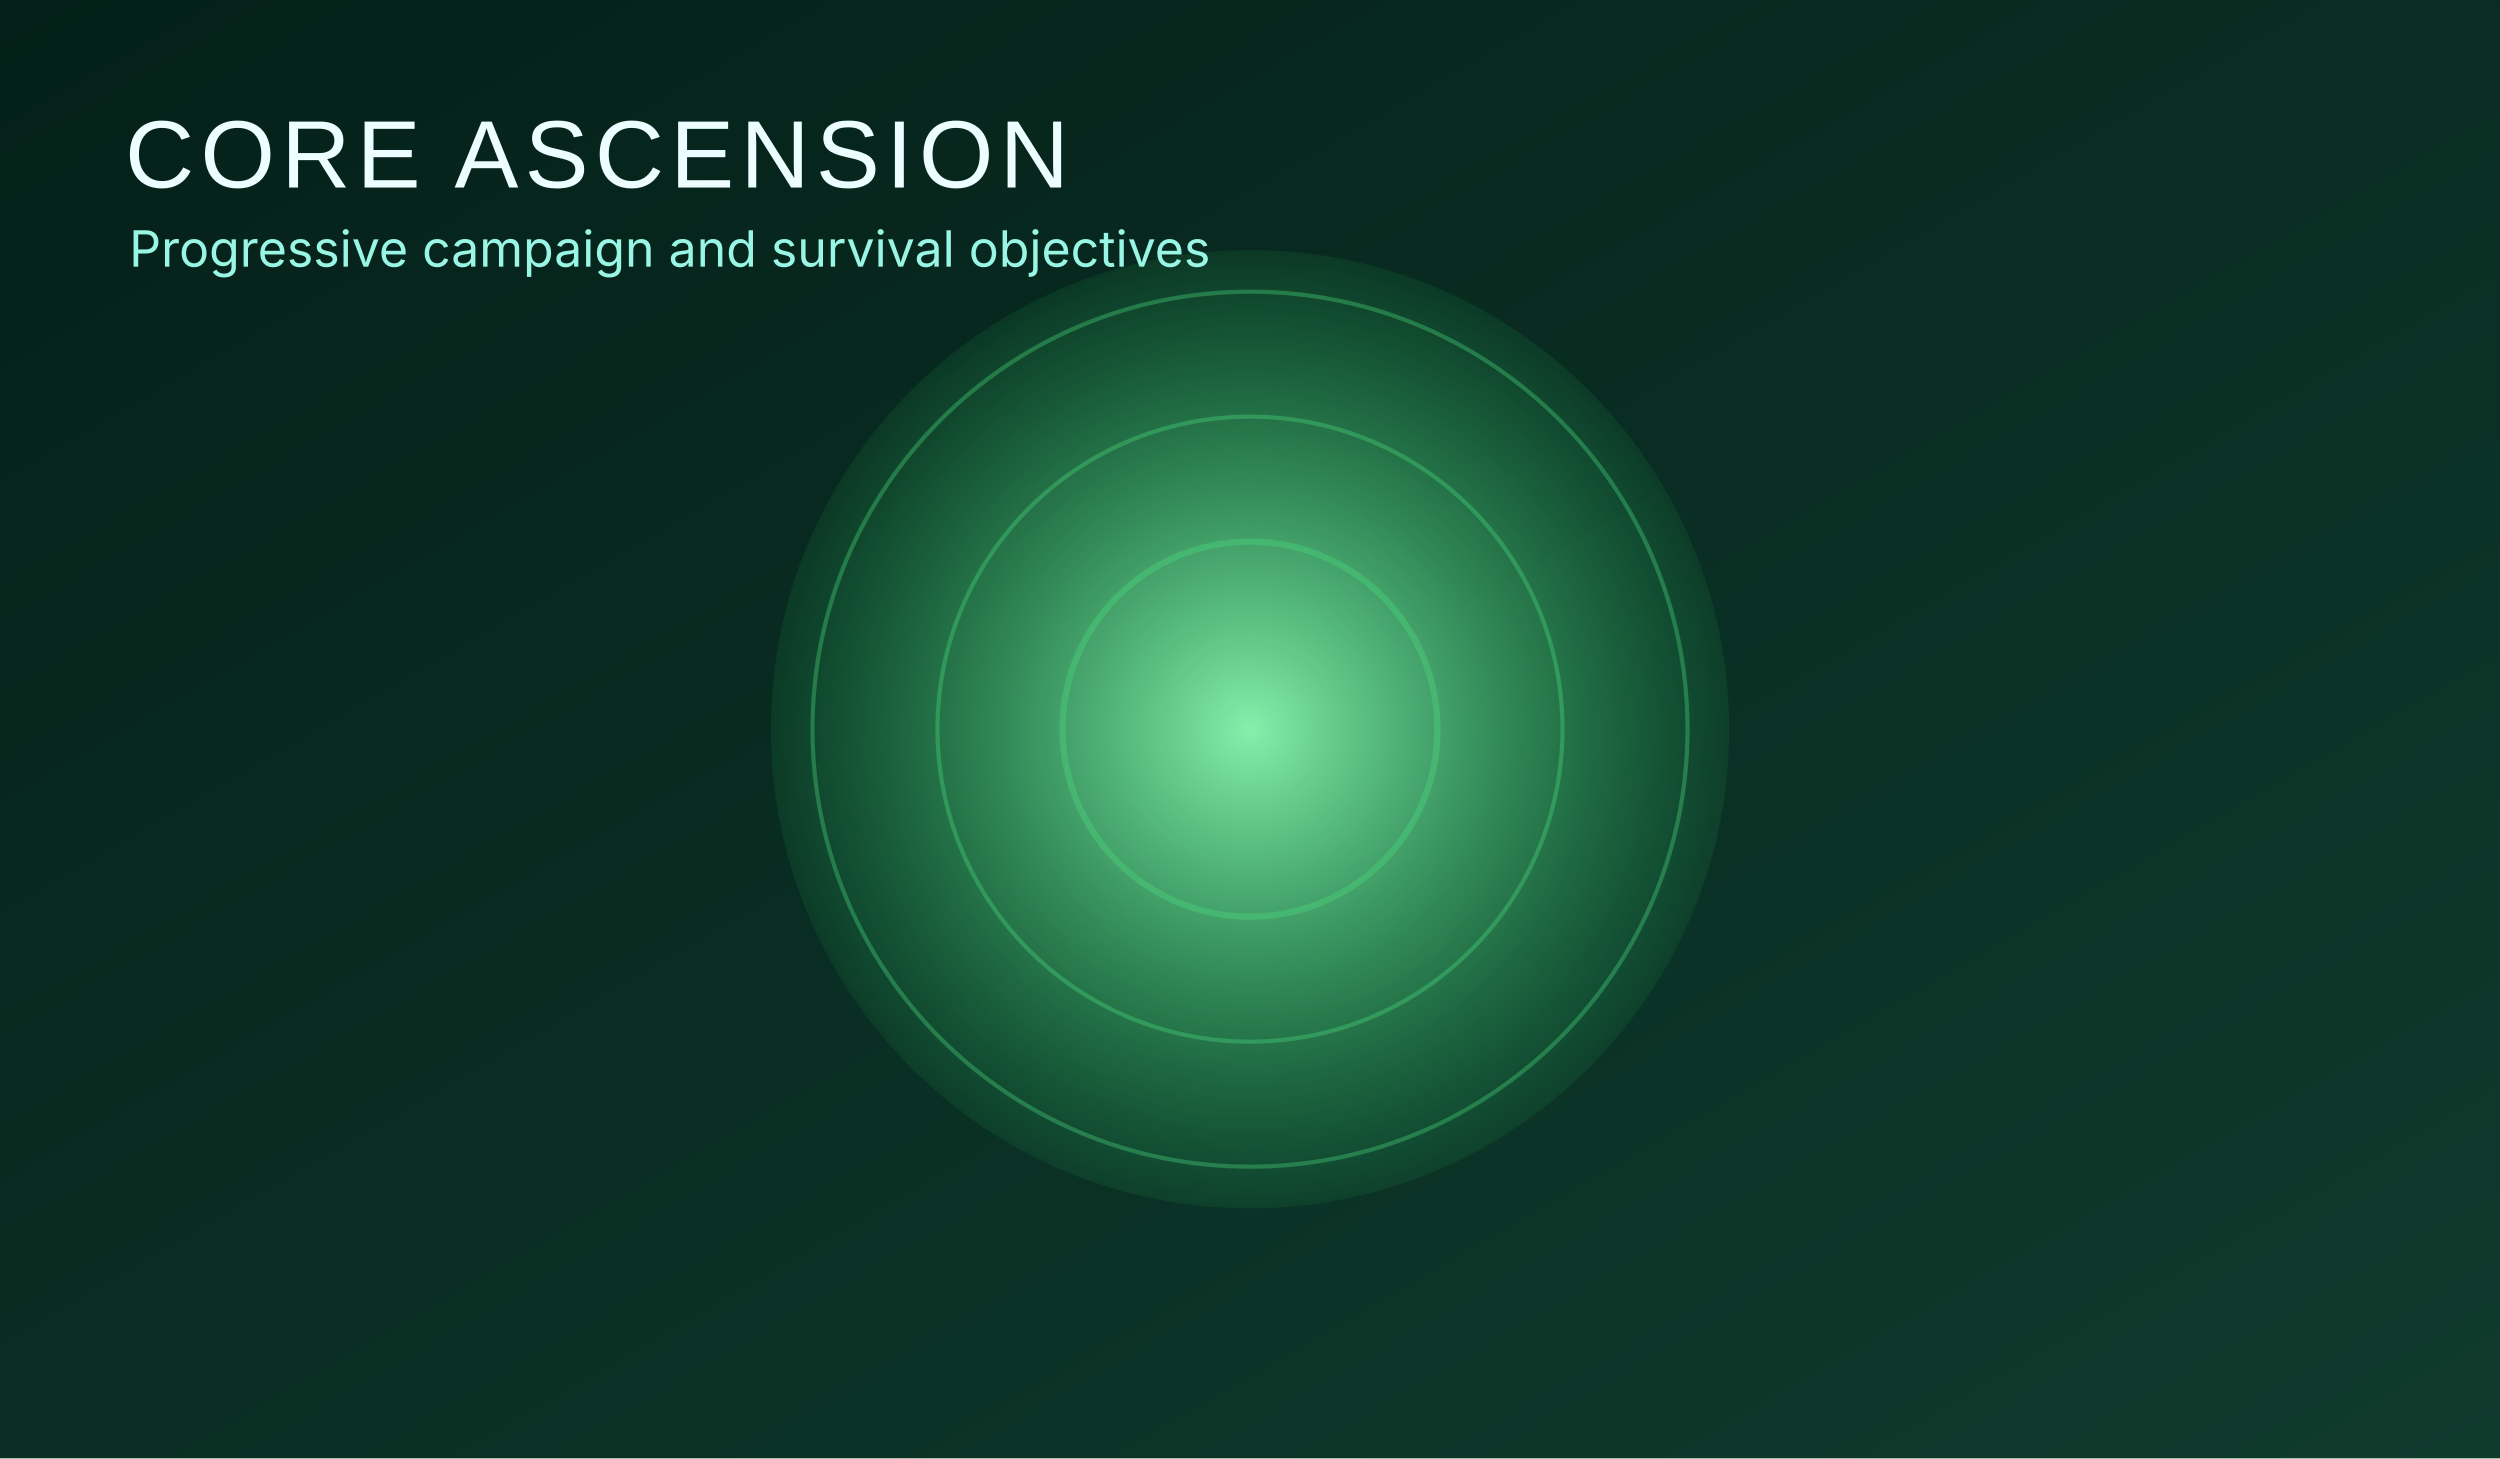
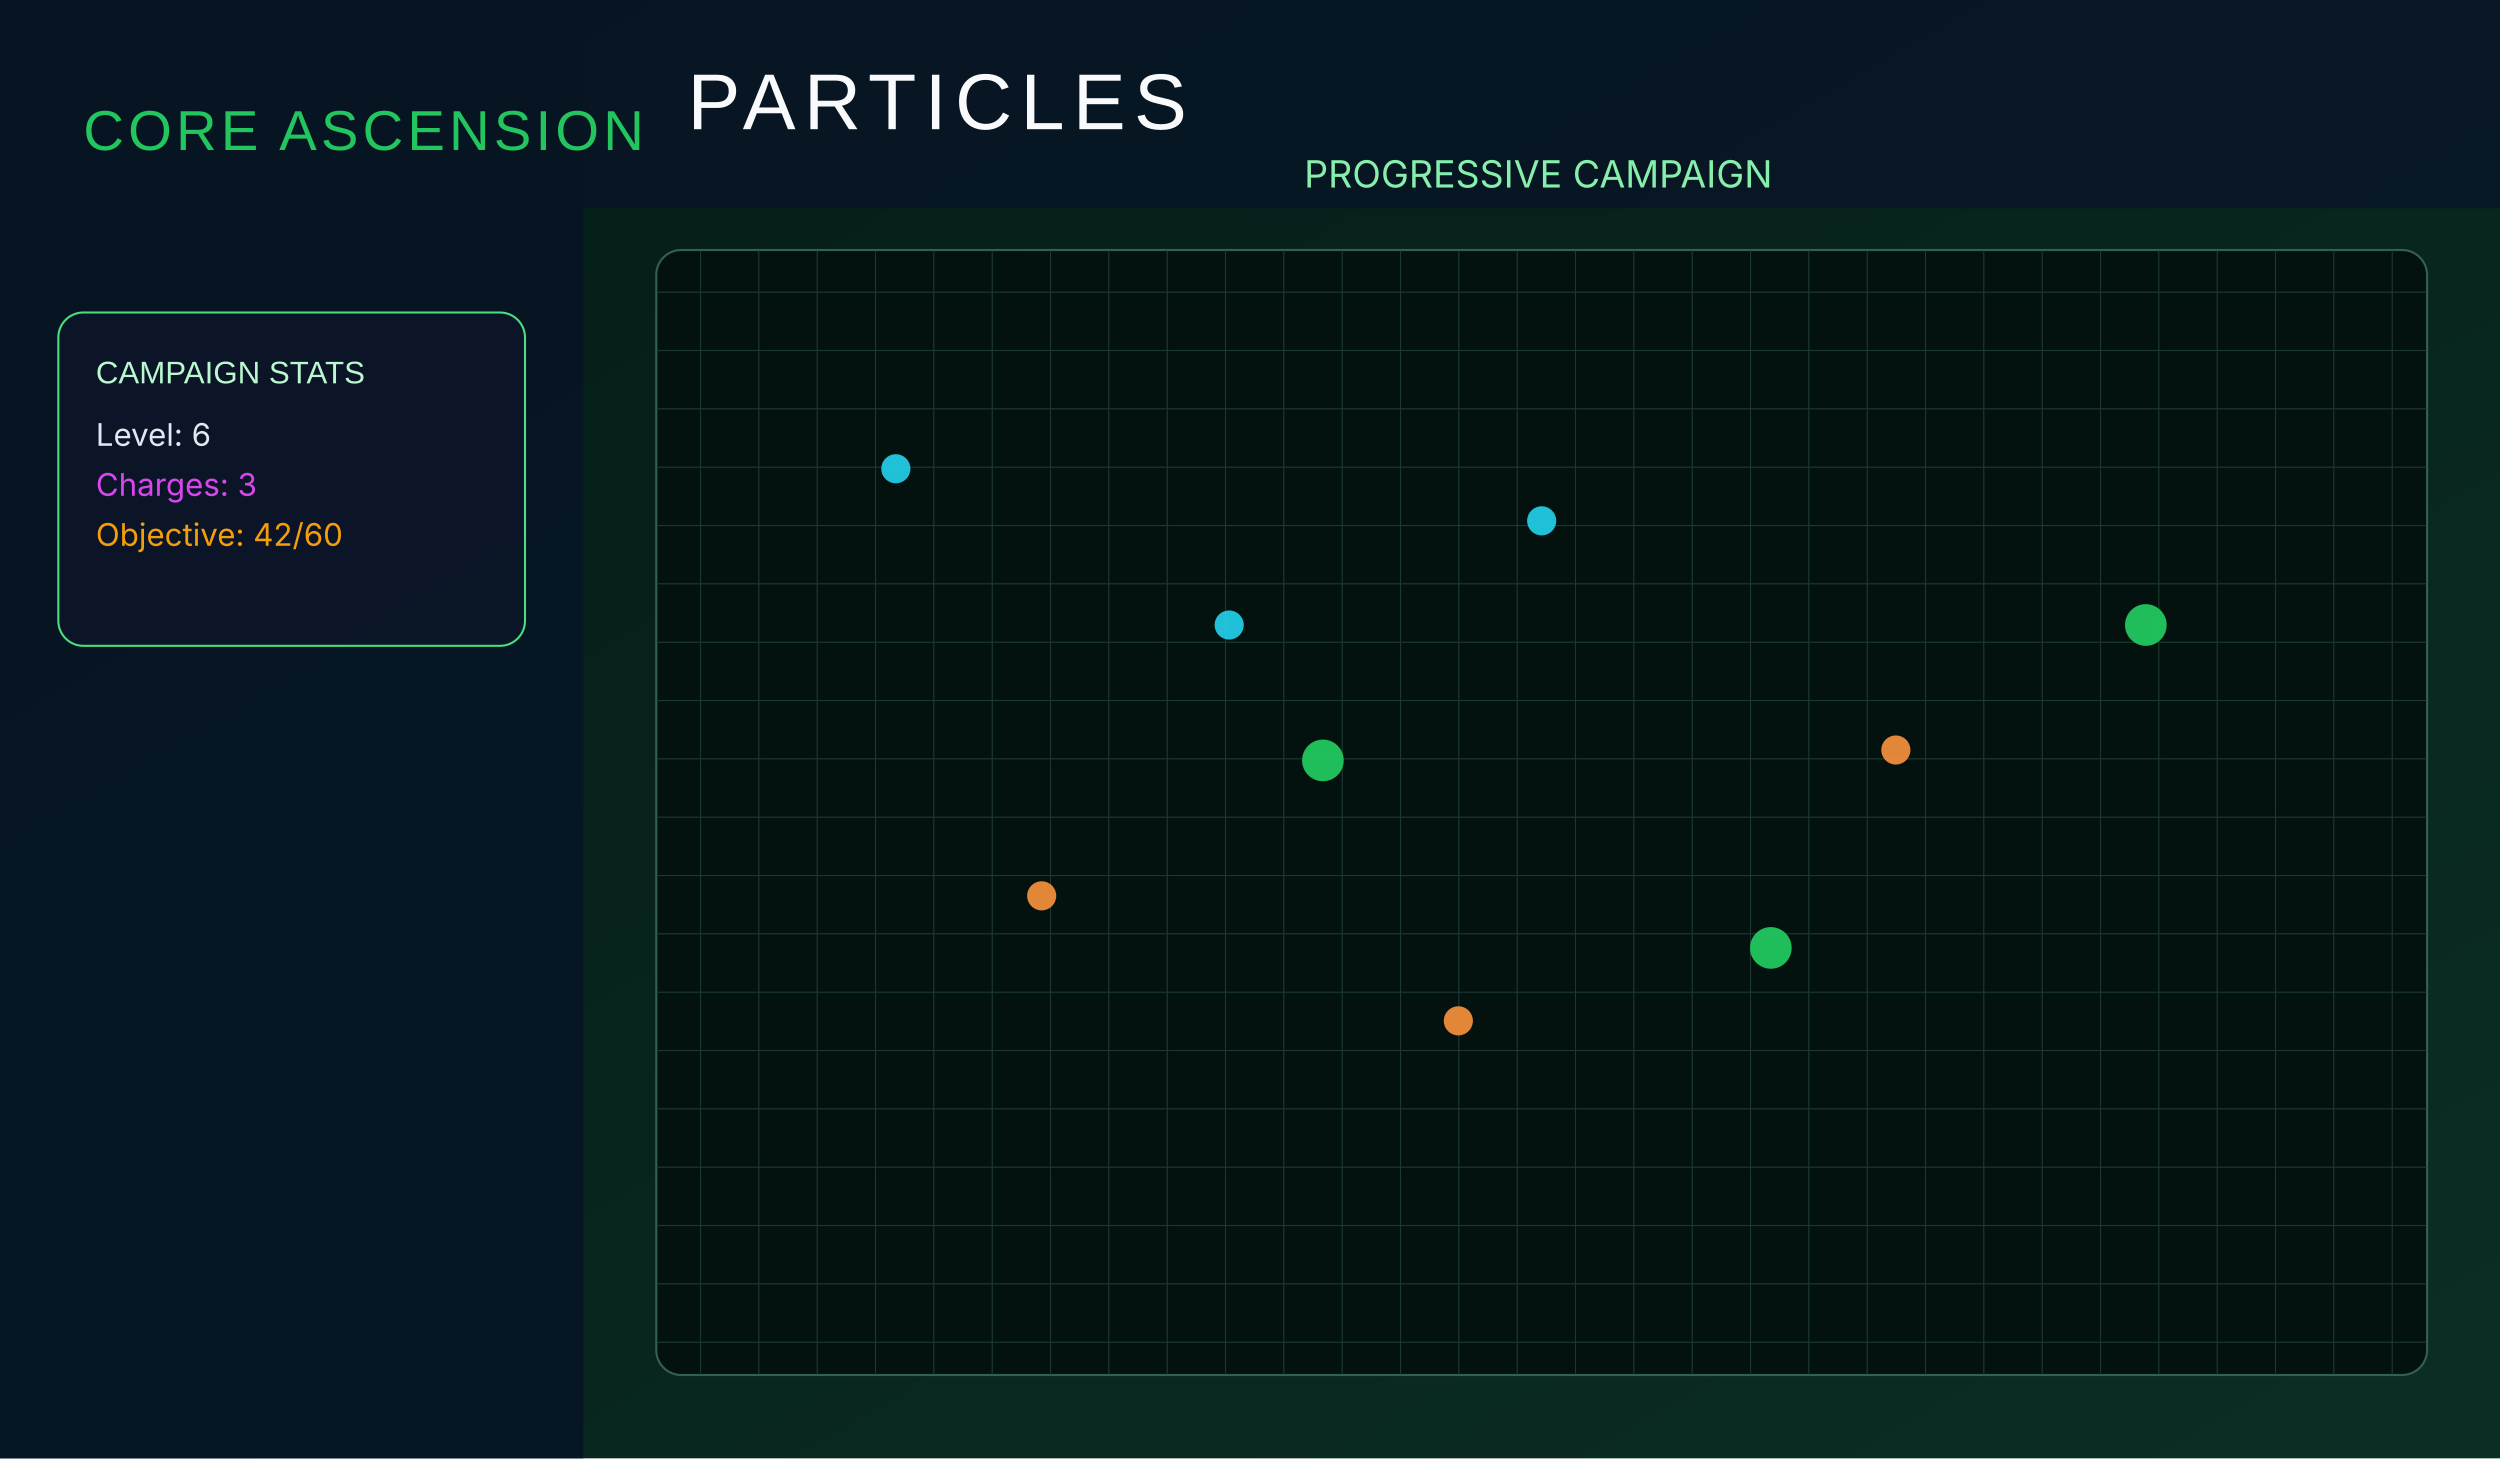
- <svg xmlns="http://www.w3.org/2000/svg" viewBox="0 0 1200 700" role="img" aria-label="Core Ascension preview">
+ <svg xmlns="http://www.w3.org/2000/svg" viewBox="0 0 1200 700" role="img" aria-label="Core Ascension mode preview">
  <defs>
    <linearGradient id="bg" x1="0" y1="0" x2="1" y2="1">
-       <stop offset="0%" stop-color="#042018" />
-       <stop offset="100%" stop-color="#0f3b2d" />
+       <stop offset="0%" stop-color="#041b16" />
+       <stop offset="100%" stop-color="#0b2e24" />
    </linearGradient>
-     <radialGradient id="core" cx="50%" cy="50%" r="55%">
-       <stop offset="0%" stop-color="#86efac" />
-       <stop offset="100%" stop-color="#22c55e" stop-opacity="0" />
-     </radialGradient>
+     <pattern id="grid" width="28" height="28" patternUnits="userSpaceOnUse">
+       <path d="M 28 0 L 0 0 0 28" fill="none" stroke="#27473f" stroke-width="1" />
+     </pattern>
  </defs>
  <rect width="1200" height="700" fill="url(#bg)" />
-   <circle cx="600" cy="350" r="230" fill="url(#core)" />
-   <g fill="none" stroke="#4ade80" stroke-opacity="0.35">
-     <circle cx="600" cy="350" r="90" stroke-width="3" />
-     <circle cx="600" cy="350" r="150" stroke-width="2" />
-     <circle cx="600" cy="350" r="210" stroke-width="2" />
+   <rect x="0" y="0" width="280" height="700" fill="rgba(8,20,38,0.86)" />
+   <rect x="280" y="0" width="920" height="100" fill="rgba(8,20,38,0.78)" />
+   <rect x="315" y="120" width="850" height="540" rx="12" fill="#04120f" stroke="#345f56" />
+   <rect x="315" y="120" width="850" height="540" rx="12" fill="url(#grid)" opacity="0.72" />
+   <g fill="#22d3ee" opacity="0.9">
+     <circle cx="430" cy="225" r="7" />
+     <circle cx="590" cy="300" r="7" />
+     <circle cx="740" cy="250" r="7" />
  </g>
-   <text x="60" y="90" fill="#ecfeff" font-family="Orbitron, Arial, sans-serif" font-size="46" letter-spacing="3">CORE ASCENSION</text>
-   <text x="62" y="128" fill="#99f6e4" font-family="Inter, Arial, sans-serif" font-size="24">Progressive campaign and survival objectives</text>
+   <g fill="#fb923c" opacity="0.9">
+     <circle cx="500" cy="430" r="7" />
+     <circle cx="700" cy="490" r="7" />
+     <circle cx="910" cy="360" r="7" />
+   </g>
+   <g fill="#22c55e" opacity="0.95">
+     <circle cx="635" cy="365" r="10" />
+     <circle cx="850" cy="455" r="10" />
+     <circle cx="1030" cy="300" r="10" />
+   </g>
+   <rect x="28" y="150" width="224" height="160" rx="12" fill="rgba(15,23,42,0.55)" stroke="#4ade80" />
+   <text x="46" y="184" fill="#bbf7d0" font-family="Orbitron, Arial, sans-serif" font-size="15">CAMPAIGN STATS</text>
+   <text x="46" y="214" fill="#e2e8f0" font-family="Inter, Arial, sans-serif" font-size="15">Level: 6</text>
+   <text x="46" y="238" fill="#d946ef" font-family="Inter, Arial, sans-serif" font-size="15">Charges: 3</text>
+   <text x="46" y="262" fill="#f59e0b" font-family="Inter, Arial, sans-serif" font-size="15">Objective: 42/60</text>
+   <text x="40" y="72" fill="#22c55e" font-family="Orbitron, Arial, sans-serif" font-size="27" letter-spacing="2">CORE ASCENSION</text>
+   <text x="330" y="62" fill="#f8fafc" font-family="Orbitron, Arial, sans-serif" font-size="38" letter-spacing="4">PARTICLES</text>
+   <text x="626" y="90" fill="#86efac" font-family="Inter, Arial, sans-serif" font-size="18">PROGRESSIVE CAMPAIGN</text>
</svg>
